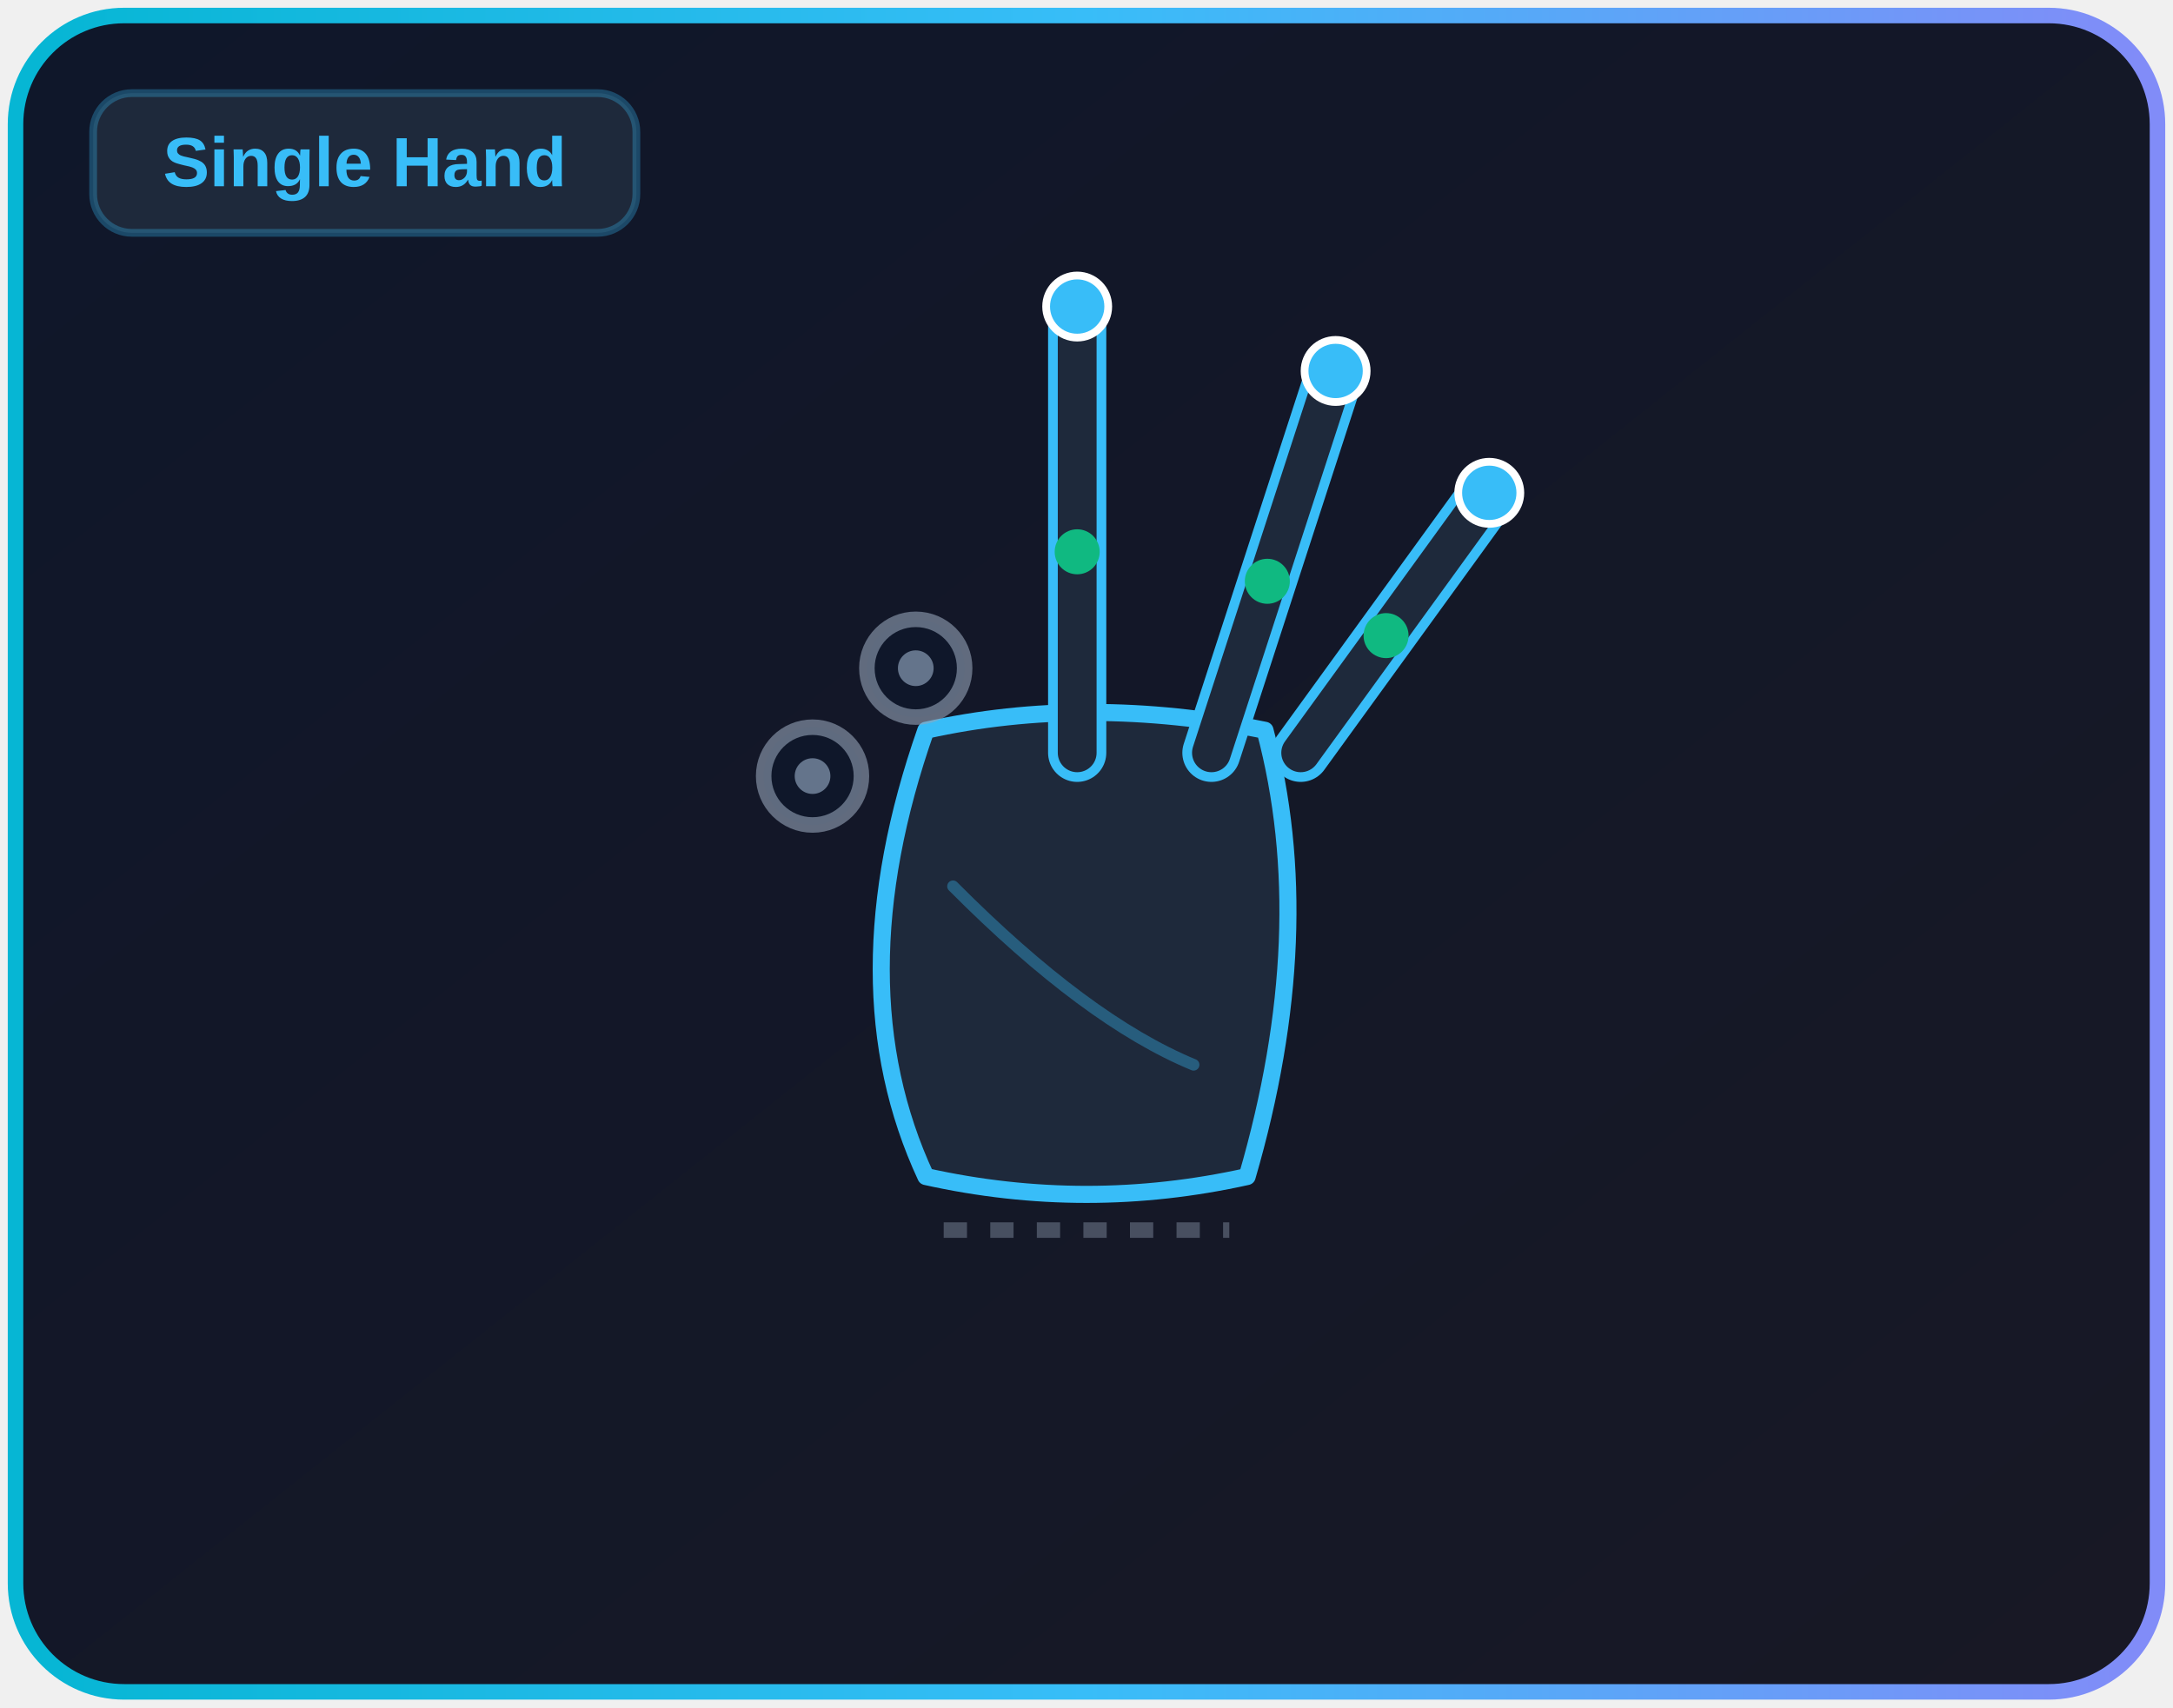
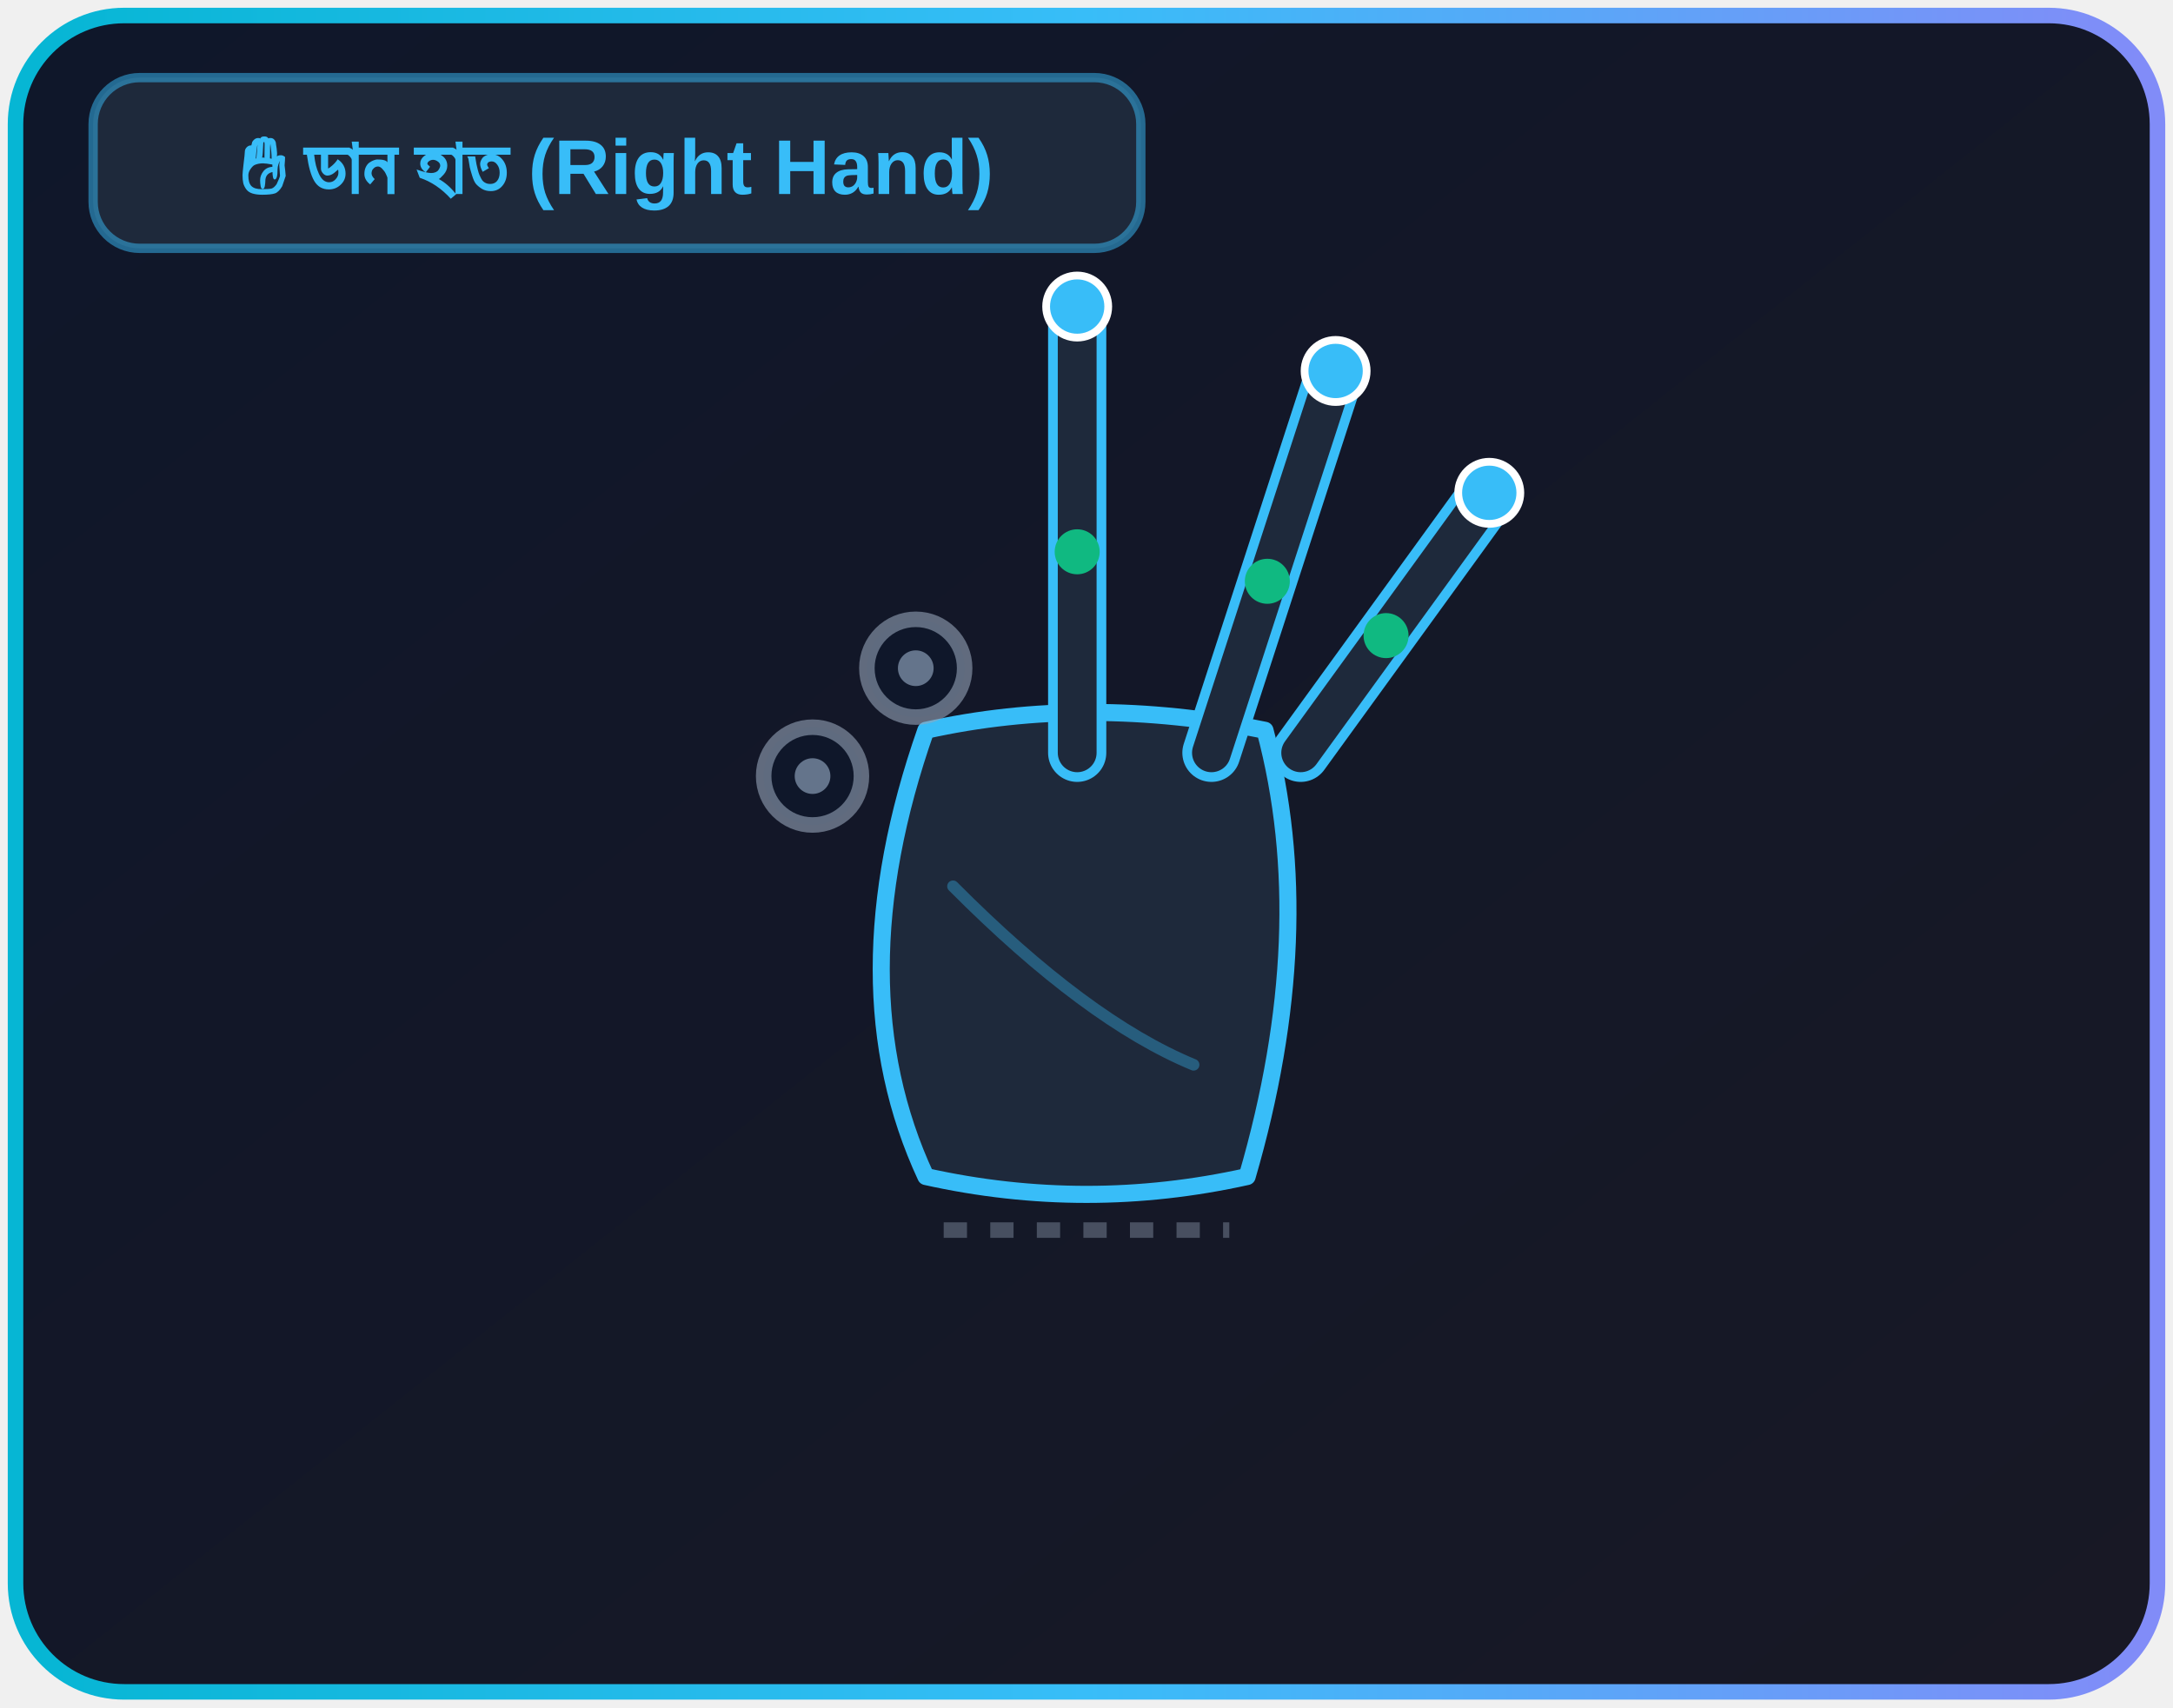
<svg xmlns="http://www.w3.org/2000/svg" viewBox="0 0 280 220" width="280" height="220">
  <defs>
    <linearGradient id="cardBg" x1="0%" y1="0%" x2="100%" y2="100%">
      <stop offset="0%" stop-color="#0F172A" />
      <stop offset="100%" stop-color="#181825" />
    </linearGradient>
    <linearGradient id="borderGlow" x1="0%" y1="0%" x2="100%" y2="0%">
      <stop offset="0%" stop-color="#06B6D4" />
      <stop offset="50%" stop-color="#38BDF8" />
      <stop offset="100%" stop-color="#818CF8" />
    </linearGradient>
  </defs>
  <rect width="276" height="216" x="2" y="2" rx="14" fill="url(#cardBg)" stroke="url(#borderGlow)" stroke-width="2" />
-   <rect x="12" y="12" width="70" height="18" rx="5" fill="#1E293B" stroke="rgba(56, 189, 248, 0.3)" stroke-width="1" />
-   <text x="47" y="24" fill="#38BDF8" font-family="'Segoe UI', Arial, sans-serif" font-size="9" font-weight="bold" text-anchor="middle">Single Hand</text>
+   <rect x="12" y="10" width="135" height="22" rx="6" fill="#1E293B" stroke="#38BDF8" stroke-opacity="0.5" stroke-width="1.2" />
+   <text x="79.5" y="25" fill="#38BDF8" font-family="'SolaimanLipi', 'Segoe UI', Arial, sans-serif" font-size="10" font-weight="bold" text-anchor="middle">✋ ডান হাত (Right Hand)</text>
  <g id="hand_anatomy">
    <path d="M 119.3,151.6 Q 140.0,156.2 160.7,151.6 Q 169.9,120.0 163.0,94.1 Q 140.0,89.5 119.3,94.1 Q 107.8,126.9 119.3,151.6 Z" fill="#1E293B" stroke="#38BDF8" stroke-width="2.2" stroke-linejoin="round" />
    <path d="M 122.8,114.2 Q 140.0,131.5 153.8,137.2" fill="none" stroke="rgba(56, 189, 248, 0.35)" stroke-width="1.5" stroke-linecap="round" />
    <line x1="121.6" y1="158.5" x2="158.4" y2="158.5" stroke="rgba(148, 163, 184, 0.4)" stroke-width="2" stroke-dasharray="3,3" />
    <circle cx="104.7" cy="100.0" r="6.3" fill="#0F172A" stroke="rgba(148, 163, 184, 0.6)" stroke-width="2" />
    <circle cx="104.7" cy="100.0" r="2.3" fill="#64748B" />
    <circle cx="118.0" cy="86.1" r="6.3" fill="#0F172A" stroke="rgba(148, 163, 184, 0.6)" stroke-width="2" />
    <circle cx="118.0" cy="86.1" r="2.3" fill="#64748B" />
    <line x1="138.8" y1="97.0" x2="138.8" y2="39.5" stroke="#38BDF8" stroke-width="7.5" stroke-linecap="round" />
    <line x1="138.8" y1="97.0" x2="138.8" y2="39.5" stroke="#1E293B" stroke-width="5.0" stroke-linecap="round" />
    <circle cx="138.8" cy="71.1" r="2.9" fill="#10B981" />
    <circle cx="138.8" cy="39.5" r="4.0" fill="#38BDF8" stroke="#FFFFFF" stroke-width="1" />
    <line x1="156.1" y1="97.0" x2="172.1" y2="47.8" stroke="#38BDF8" stroke-width="7.5" stroke-linecap="round" />
    <line x1="156.1" y1="97.0" x2="172.1" y2="47.8" stroke="#1E293B" stroke-width="5.0" stroke-linecap="round" />
    <circle cx="163.3" cy="74.9" r="2.9" fill="#10B981" />
    <circle cx="172.1" cy="47.8" r="4.0" fill="#38BDF8" stroke="#FFFFFF" stroke-width="1" />
    <line x1="167.6" y1="97.0" x2="191.9" y2="63.5" stroke="#38BDF8" stroke-width="7.5" stroke-linecap="round" />
    <line x1="167.6" y1="97.0" x2="191.9" y2="63.5" stroke="#1E293B" stroke-width="5.0" stroke-linecap="round" />
    <circle cx="178.6" cy="81.9" r="2.9" fill="#10B981" />
    <circle cx="191.9" cy="63.5" r="4.0" fill="#38BDF8" stroke="#FFFFFF" stroke-width="1" />
  </g>
</svg>
